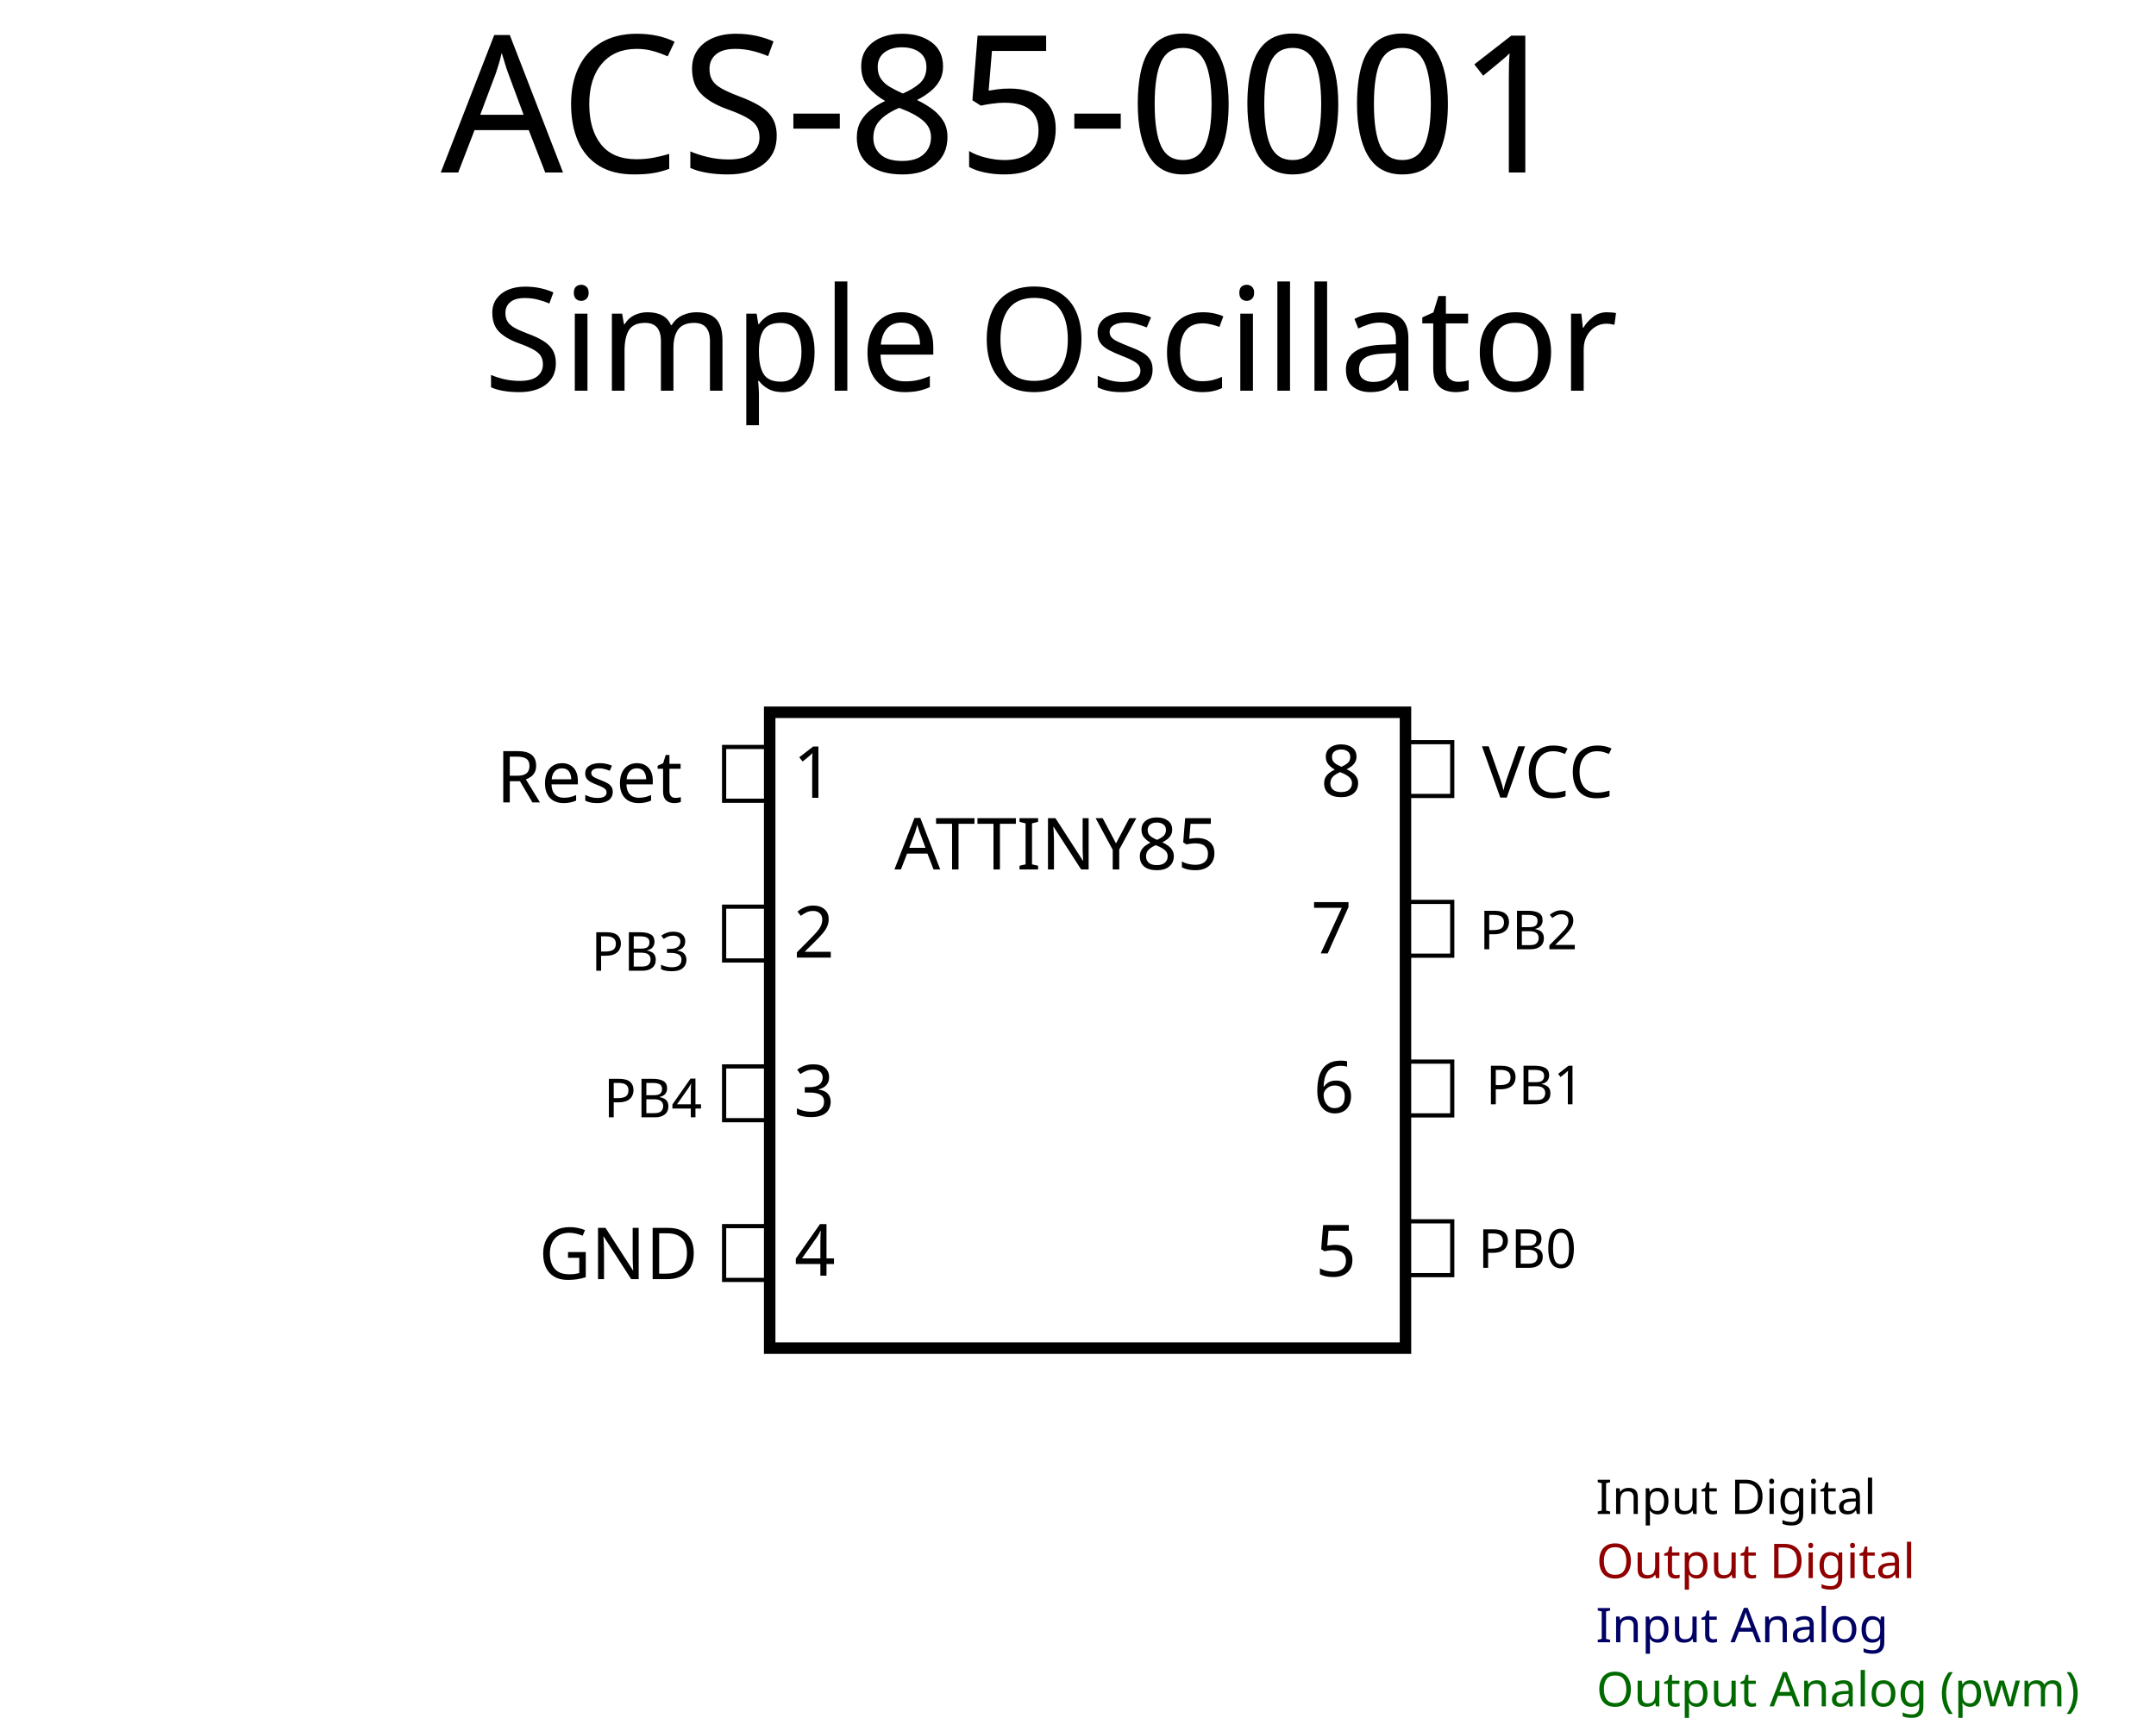
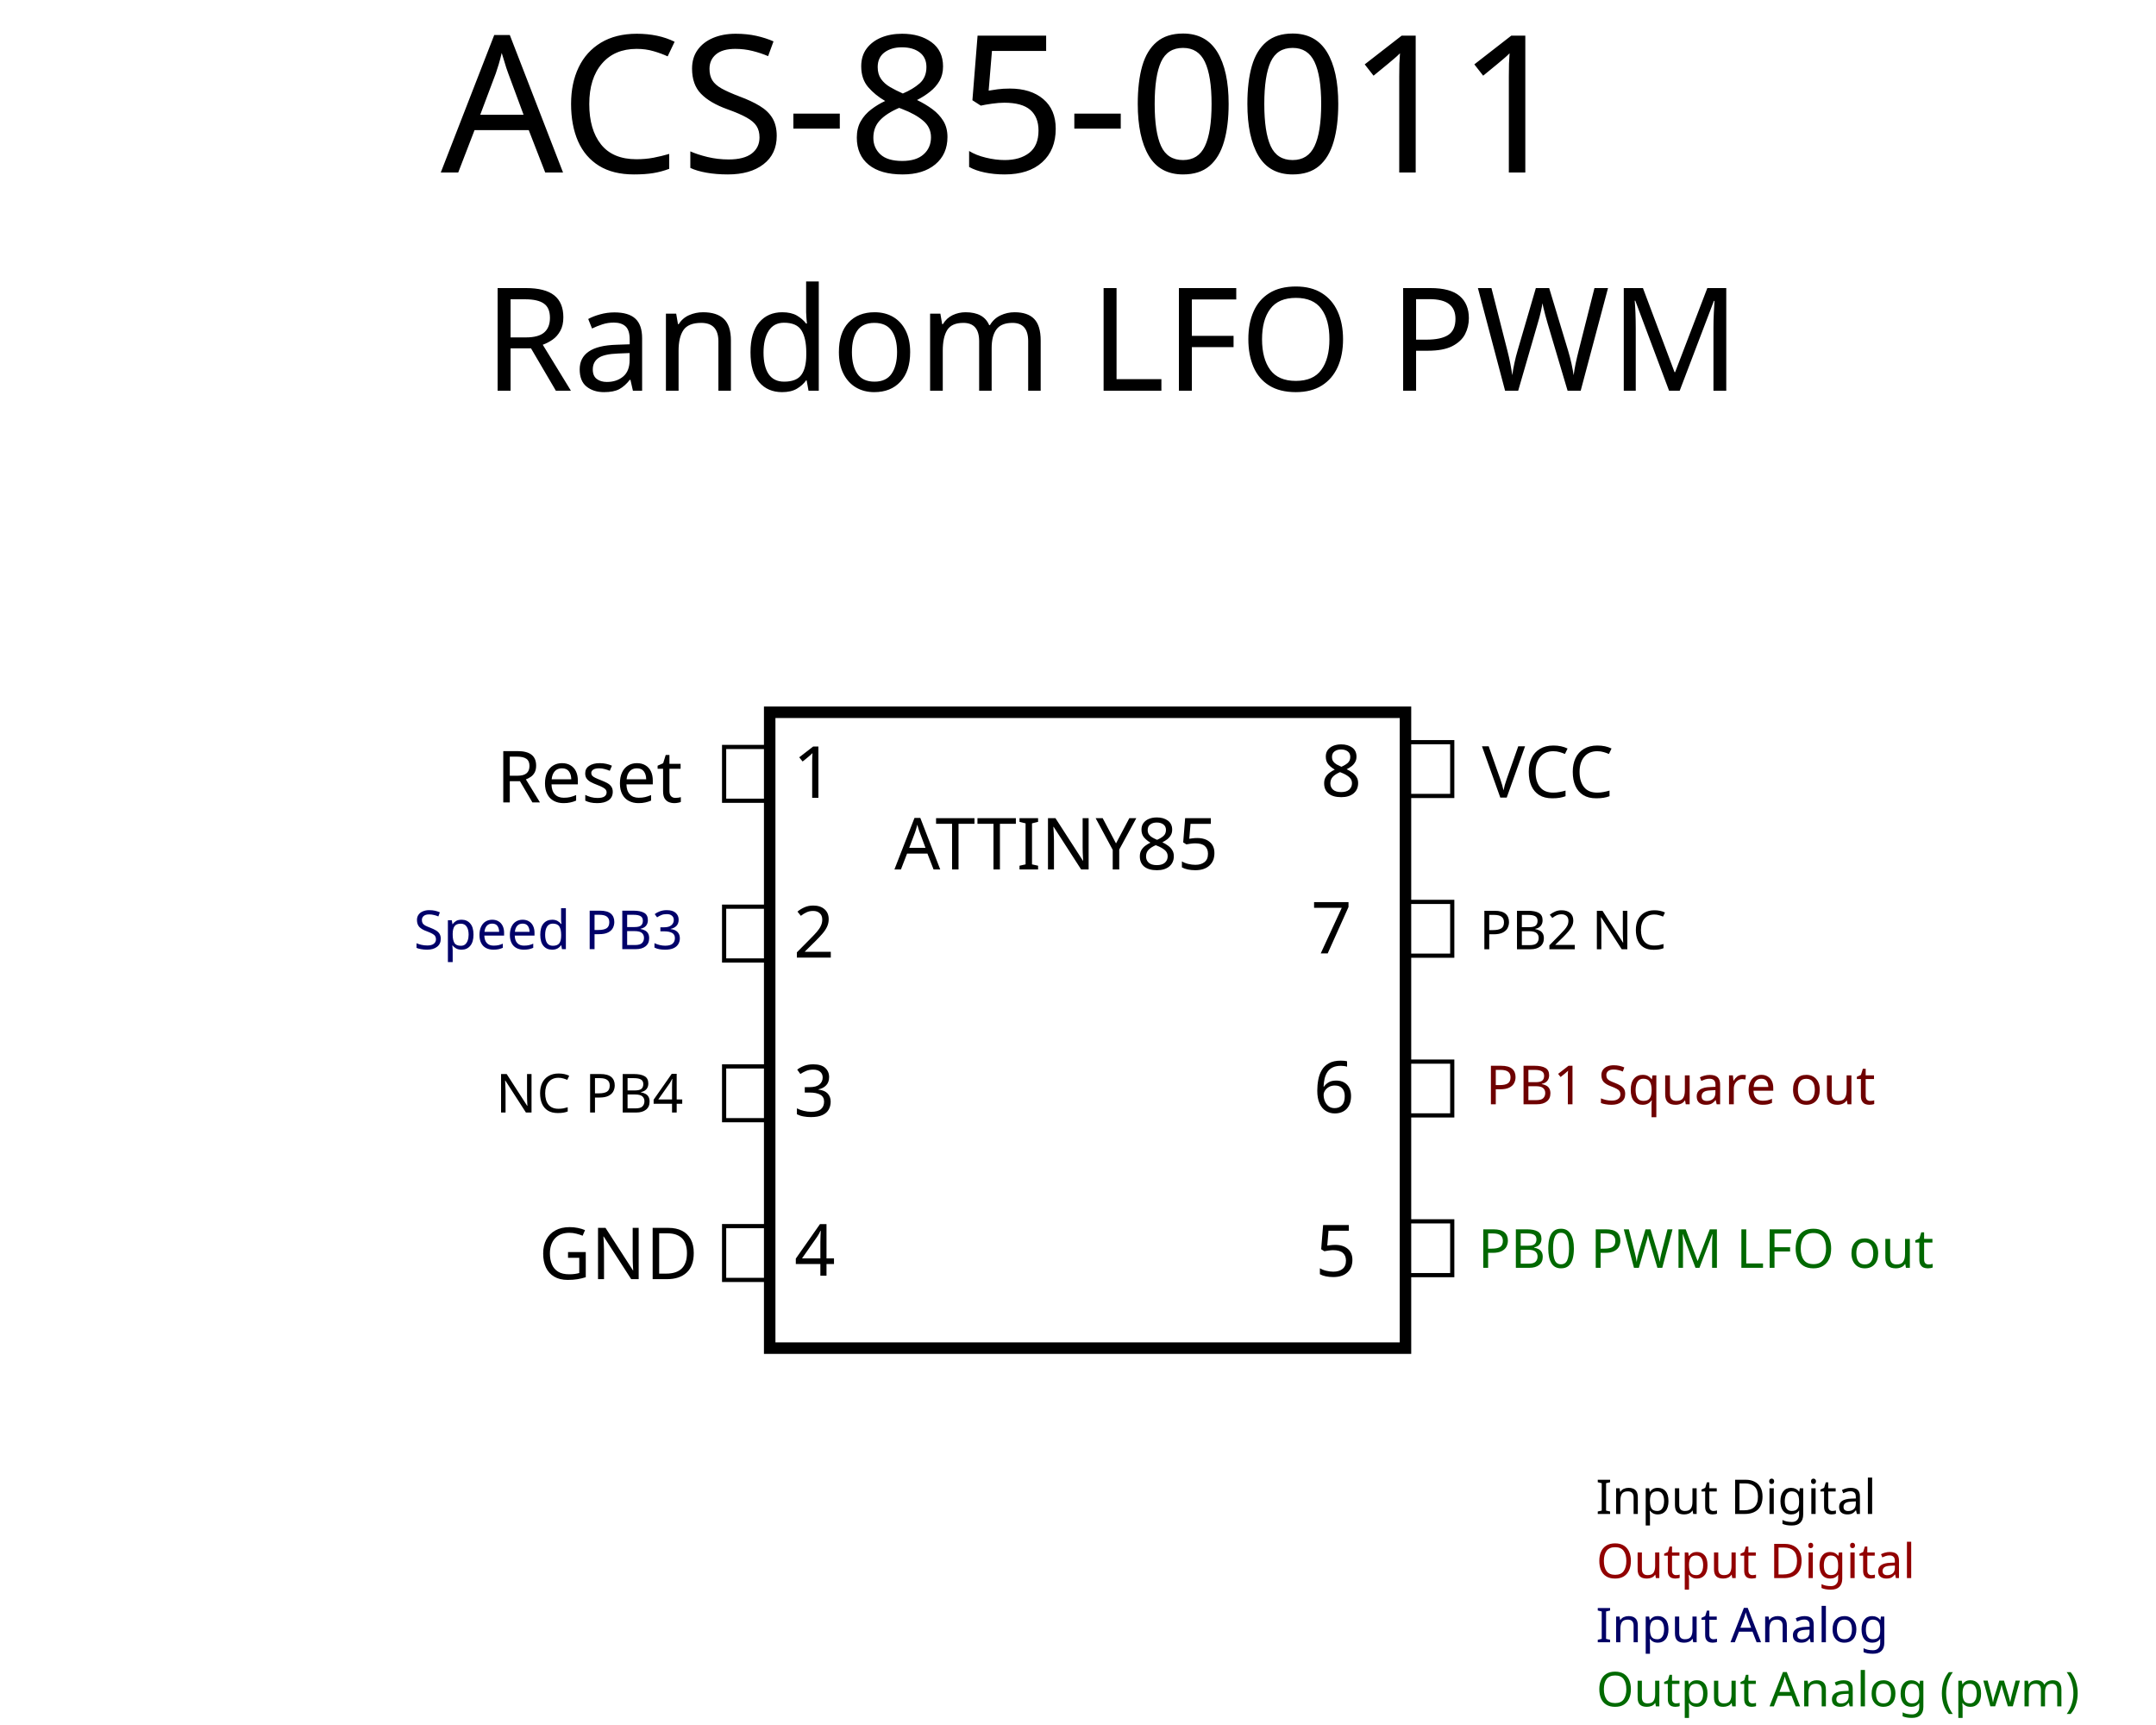
<svg xmlns="http://www.w3.org/2000/svg" width="5in" height="4in" viewBox="0 0 450 360" id="svg2" version="1.1">
  <defs id="defs4" />
  <g id="layer1" transform="translate(0,-692.3622)">
    <rect style="fill:none;fill-rule:evenodd;stroke:#000000;stroke-width:2.398;stroke-linecap:butt;stroke-linejoin:miter;stroke-miterlimit:4;stroke-dasharray:none;stroke-opacity:1" id="rect3344" width="132.702" height="132.702" x="160.649" y="841.011" />
    <text xml:space="preserve" style="font-style:normal;font-weight:normal;font-size:40px;line-height:125%;font-family:sans-serif;letter-spacing:0px;word-spacing:0px;fill:#000000;fill-opacity:1;stroke:none;stroke-width:1px;stroke-linecap:butt;stroke-linejoin:miter;stroke-opacity:1" x="165.49" y="858.862" id="text4146">
      <tspan id="tspan4148" x="165.49" y="858.862" style="font-size:15px">1</tspan>
    </text>
    <text xml:space="preserve" style="font-style:normal;font-weight:normal;font-size:40px;line-height:125%;font-family:sans-serif;letter-spacing:0px;word-spacing:0px;fill:#000000;fill-opacity:1;stroke:none;stroke-width:1px;stroke-linecap:butt;stroke-linejoin:miter;stroke-opacity:1" x="165.607" y="892.206" id="text4146-0">
      <tspan id="tspan4148-1" x="165.607" y="892.206" style="font-size:15px">2</tspan>
    </text>
    <text xml:space="preserve" style="font-style:normal;font-weight:normal;font-size:40px;line-height:125%;font-family:sans-serif;letter-spacing:0px;word-spacing:0px;fill:#000000;fill-opacity:1;stroke:none;stroke-width:1px;stroke-linecap:butt;stroke-linejoin:miter;stroke-opacity:1" x="165.662" y="925.34" id="text4146-7">
      <tspan id="tspan4148-4" x="165.662" y="925.34" style="font-size:15px">3</tspan>
    </text>
    <text xml:space="preserve" style="font-style:normal;font-weight:normal;font-size:40px;line-height:125%;font-family:sans-serif;letter-spacing:0px;word-spacing:0px;fill:#000000;fill-opacity:1;stroke:none;stroke-width:1px;stroke-linecap:butt;stroke-linejoin:miter;stroke-opacity:1" x="165.79" y="958.589" id="text4146-9">
      <tspan id="tspan4148-8" x="165.79" y="958.589" style="font-size:15px">4</tspan>
    </text>
    <text xml:space="preserve" style="font-style:normal;font-weight:normal;font-size:40px;line-height:125%;font-family:sans-serif;letter-spacing:0px;word-spacing:0px;fill:#000000;fill-opacity:1;stroke:none;stroke-width:1px;stroke-linecap:butt;stroke-linejoin:miter;stroke-opacity:1" x="274.556" y="958.723" id="text4146-1">
      <tspan id="tspan4148-2" x="274.556" y="958.723" style="font-size:15px">5</tspan>
    </text>
    <text xml:space="preserve" style="font-style:normal;font-weight:normal;font-size:40px;line-height:125%;font-family:sans-serif;letter-spacing:0px;word-spacing:0px;fill:#000000;fill-opacity:1;stroke:none;stroke-width:1px;stroke-linecap:butt;stroke-linejoin:miter;stroke-opacity:1" x="274.114" y="924.574" id="text4146-2">
      <tspan id="tspan4148-7" x="274.114" y="924.574" style="font-size:15px">6</tspan>
    </text>
    <text xml:space="preserve" style="font-style:normal;font-weight:normal;font-size:40px;line-height:125%;font-family:sans-serif;letter-spacing:0px;word-spacing:0px;fill:#000000;fill-opacity:1;stroke:none;stroke-width:1px;stroke-linecap:butt;stroke-linejoin:miter;stroke-opacity:1" x="273.618" y="891.333" id="text4146-8">
      <tspan id="tspan4148-3" x="273.618" y="891.333" style="font-size:15px">7</tspan>
    </text>
    <text xml:space="preserve" style="font-style:normal;font-weight:normal;font-size:40px;line-height:125%;font-family:sans-serif;letter-spacing:0px;word-spacing:0px;fill:#000000;fill-opacity:1;stroke:none;stroke-width:1px;stroke-linecap:butt;stroke-linejoin:miter;stroke-opacity:1" x="275.64" y="858.569" id="text4146-8-5">
      <tspan id="tspan4148-3-6" x="275.64" y="858.569" style="font-size:15px">8</tspan>
    </text>
    <text xml:space="preserve" style="font-style:normal;font-weight:normal;font-size:40px;line-height:125%;font-family:sans-serif;letter-spacing:0px;word-spacing:0px;fill:#000000;fill-opacity:1;stroke:none;stroke-width:1px;stroke-linecap:butt;stroke-linejoin:miter;stroke-opacity:1" x="92" y="728.362" id="text4262">
-       <tspan id="tspan4264" x="92" y="728.362">ACS-85-0001</tspan>
+       <tspan id="tspan4264" x="92" y="728.362">ACS-85-0011</tspan>
    </text>
    <rect style="fill:none;fill-opacity:1;stroke:#000000;stroke-width:0.875;stroke-miterlimit:4;stroke-dasharray:none;stroke-opacity:1" id="rect4266" width="10.225" height="11.225" x="151.137" y="848.25" />
    <rect style="fill:none;fill-opacity:1;stroke:#000000;stroke-width:0.875;stroke-miterlimit:4;stroke-dasharray:none;stroke-opacity:1" id="rect4266-7-9-4" width="10.225" height="11.225" x="151.137" y="948.25" />
    <rect style="fill:none;fill-opacity:1;stroke:#000000;stroke-width:0.875;stroke-miterlimit:4;stroke-dasharray:none;stroke-opacity:1" id="rect4266-7-9-45" width="10.225" height="11.225" x="151.137" y="914.916" />
    <rect style="fill:none;fill-opacity:1;stroke:#000000;stroke-width:0.875;stroke-miterlimit:4;stroke-dasharray:none;stroke-opacity:1" id="rect4266-7-9-5" width="10.225" height="11.225" x="151.137" y="881.583" />
    <rect style="fill:none;fill-opacity:1;stroke:#000000;stroke-width:0.875;stroke-miterlimit:4;stroke-dasharray:none;stroke-opacity:1" id="rect4266-5" width="10.225" height="11.225" x="292.887" y="847.25" />
    <rect style="fill:none;fill-opacity:1;stroke:#000000;stroke-width:0.875;stroke-miterlimit:4;stroke-dasharray:none;stroke-opacity:1" id="rect4266-7-9-4-4" width="10.225" height="11.225" x="292.887" y="947.25" />
    <rect style="fill:none;fill-opacity:1;stroke:#000000;stroke-width:0.875;stroke-miterlimit:4;stroke-dasharray:none;stroke-opacity:1" id="rect4266-7-9-45-1" width="10.225" height="11.225" x="292.887" y="913.916" />
    <rect style="fill:none;fill-opacity:1;stroke:#000000;stroke-width:0.875;stroke-miterlimit:4;stroke-dasharray:none;stroke-opacity:1" id="rect4266-7-9-5-8" width="10.225" height="11.225" x="292.887" y="880.583" />
    <text xml:space="preserve" style="font-style:normal;font-weight:normal;font-size:40px;line-height:125%;font-family:sans-serif;letter-spacing:0px;word-spacing:0px;fill:#000000;fill-opacity:1;stroke:none;stroke-width:1px;stroke-linecap:butt;stroke-linejoin:miter;stroke-opacity:1" x="186.684" y="873.815" id="text4146-7-22">
      <tspan id="tspan4148-4-3" x="186.684" y="873.815" style="font-size:15px">ATTINY85</tspan>
    </text>
    <text xml:space="preserve" style="font-style:normal;font-weight:normal;font-size:40px;line-height:125%;font-family:sans-serif;letter-spacing:0px;word-spacing:0px;fill:#000000;fill-opacity:1;stroke:none;stroke-width:1px;stroke-linecap:butt;stroke-linejoin:miter;stroke-opacity:1" x="112.45" y="959.315" id="text4146-7-22-4">
      <tspan id="tspan4148-4-3-8" x="112.45" y="959.315" style="font-size:15px">GND</tspan>
    </text>
    <text xml:space="preserve" style="font-style:normal;font-weight:normal;font-size:40px;line-height:125%;font-family:sans-serif;letter-spacing:0px;word-spacing:0px;fill:#000000;fill-opacity:1;stroke:none;stroke-width:1px;stroke-linecap:butt;stroke-linejoin:miter;stroke-opacity:1" x="309.314" y="858.808" id="text4146-7-22-4-9">
      <tspan id="tspan4148-4-3-8-0" x="309.314" y="858.808" style="font-size:15px">VCC</tspan>
    </text>
    <text xml:space="preserve" style="font-style:normal;font-weight:normal;font-size:40px;line-height:125%;font-family:sans-serif;letter-spacing:0px;word-spacing:0px;fill:#000000;fill-opacity:1;stroke:none;stroke-width:1px;stroke-linecap:butt;stroke-linejoin:miter;stroke-opacity:1" x="103.59" y="859.815" id="text4146-7-22-4-9-0">
      <tspan id="tspan4148-4-3-8-0-8" x="103.59" y="859.815" style="font-size:15px">Reset</tspan>
    </text>
    <text xml:space="preserve" style="font-style:normal;font-weight:normal;font-size:40px;line-height:125%;font-family:sans-serif;letter-spacing:0px;word-spacing:0px;fill:#000000;fill-opacity:1;stroke:none;stroke-width:1px;stroke-linecap:butt;stroke-linejoin:miter;stroke-opacity:1" x="310.09" y="922.815" id="text4146-7-22-4-9-2">
-       <tspan id="tspan4148-4-3-8-0-2" x="310.09" y="922.815" style="font-size:11.25px">PB1</tspan>
+       <tspan id="tspan4148-4-3-8-0-2" x="310.09" y="922.815" style="font-size:11.25px;fill:#6e0000;fill-opacity:1">PB1 Square out</tspan>
    </text>
    <text xml:space="preserve" style="font-style:normal;font-weight:normal;font-size:40px;line-height:125%;font-family:sans-serif;letter-spacing:0px;word-spacing:0px;fill:#000000;fill-opacity:1;stroke:none;stroke-width:1px;stroke-linecap:butt;stroke-linejoin:miter;stroke-opacity:1" x="308.494" y="956.949" id="text4146-7-22-4-9-2-4">
-       <tspan id="tspan4148-4-3-8-0-2-5" x="308.494" y="956.949" style="font-size:11.25px">PB0</tspan>
+       <tspan id="tspan4148-4-3-8-0-2-5" x="308.494" y="956.949" style="font-size:11.25px;fill:#006800;fill-opacity:1">PB0 PWM LFO out</tspan>
    </text>
    <text xml:space="preserve" style="font-style:normal;font-weight:normal;font-size:40px;line-height:125%;font-family:sans-serif;letter-spacing:0px;word-spacing:0px;fill:#000000;fill-opacity:1;stroke:none;stroke-width:1px;stroke-linecap:butt;stroke-linejoin:miter;stroke-opacity:1" x="308.722" y="890.466" id="text4146-7-22-4-9-2-7">
-       <tspan id="tspan4148-4-3-8-0-2-2" x="308.722" y="890.466" style="font-size:11.25px">PB2</tspan>
+       <tspan id="tspan4148-4-3-8-0-2-2" x="308.722" y="890.466" style="font-size:11.25px">PB2 NC</tspan>
    </text>
-     <text xml:space="preserve" style="font-style:normal;font-weight:normal;font-size:40px;line-height:125%;font-family:sans-serif;letter-spacing:0px;word-spacing:0px;fill:#000000;fill-opacity:1;stroke:none;stroke-width:1px;stroke-linecap:butt;stroke-linejoin:miter;stroke-opacity:1" x="125.989" y="925.537" id="text4146-7-22-4-9-2-7-7">
-       <tspan id="tspan4148-4-3-8-0-2-2-3" x="125.989" y="925.537" style="font-size:11.25px">PB4</tspan>
+     <text xml:space="preserve" style="font-style:normal;font-weight:normal;font-size:40px;line-height:125%;font-family:sans-serif;letter-spacing:0px;word-spacing:0px;fill:#000000;fill-opacity:1;stroke:none;stroke-width:1px;stroke-linecap:butt;stroke-linejoin:miter;stroke-opacity:1" x="103.489" y="924.537" id="text4146-7-22-4-9-2-7-7">
+       <tspan id="tspan4148-4-3-8-0-2-2-3" x="103.489" y="924.537" style="font-size:11.25px">NC PB4</tspan>
    </text>
    <flowRoot xml:space="preserve" id="flowRoot4541" style="fill:black;stroke:none;stroke-opacity:1;stroke-width:1px;stroke-linejoin:miter;stroke-linecap:butt;fill-opacity:1;font-family:sans-serif;font-style:normal;font-weight:normal;font-size:40px;line-height:125%;letter-spacing:0px;word-spacing:0px">
      <flowRegion id="flowRegion4543">
        <rect id="rect4545" width="28" height="54" x="91.5" y="267.5" />
      </flowRegion>
      <flowPara id="flowPara4547" />
    </flowRoot>
-     <text xml:space="preserve" style="font-style:normal;font-weight:normal;font-size:40px;line-height:125%;font-family:sans-serif;letter-spacing:0px;word-spacing:0px;fill:#000000;fill-opacity:1;stroke:none;stroke-width:1px;stroke-linecap:butt;stroke-linejoin:miter;stroke-opacity:1" x="123.354" y="894.944" id="text4146-7-22-4-9-2-7-7-0-2">
-       <tspan id="tspan4148-4-3-8-0-2-2-3-8-3" x="123.354" y="894.944" style="font-size:11.25px">PB3</tspan>
+     <text xml:space="preserve" style="font-style:normal;font-weight:normal;font-size:40px;line-height:125%;font-family:sans-serif;letter-spacing:0px;word-spacing:0px;fill:#000069;fill-opacity:1;stroke:none;stroke-width:1px;stroke-linecap:butt;stroke-linejoin:miter;stroke-opacity:1;" x="86.354" y="890.444" id="text4146-7-22-4-9-2-7-7-0-2">
+       <tspan id="tspan4148-4-3-8-0-2-2-3-8-3" x="86.354" y="890.444" style="font-size:11.25px;fill:#000069;fill-opacity:1;">Speed PB3</tspan>
    </text>
    <text xml:space="preserve" style="font-style:normal;font-weight:normal;font-size:10px;line-height:125%;font-family:sans-serif;letter-spacing:0px;word-spacing:0px;fill:#910000;fill-opacity:1;stroke:none;stroke-width:1px;stroke-linecap:butt;stroke-linejoin:miter;stroke-opacity:1" x="333.201" y="1021.705" id="text4146-7-22-4-9-2-7-7-0-2-9-5">
      <tspan id="tspan4148-4-3-8-0-2-2-3-8-3-46-5" x="333.201" y="1021.705" style="font-size:10px;fill:#910000;fill-opacity:1">Output Digital</tspan>
    </text>
    <text xml:space="preserve" style="font-style:normal;font-weight:normal;font-size:10px;line-height:125%;font-family:sans-serif;letter-spacing:0px;word-spacing:0px;fill:#000000;fill-opacity:1;stroke:none;stroke-width:1px;stroke-linecap:butt;stroke-linejoin:miter;stroke-opacity:1" x="333.08" y="1008.32" id="text4146-7-22-4-9-2-7-7-0-2-9-5-9">
      <tspan id="tspan4148-4-3-8-0-2-2-3-8-3-46-5-5" x="333.08" y="1008.32" style="font-size:10px">Input Digital</tspan>
    </text>
    <text xml:space="preserve" style="font-style:normal;font-weight:normal;font-size:10px;line-height:125%;font-family:sans-serif;letter-spacing:0px;word-spacing:0px;fill:#000065;fill-opacity:1;stroke:none;stroke-width:1px;stroke-linecap:butt;stroke-linejoin:miter;stroke-opacity:1" x="333.08" y="1035.09" id="text4146-7-22-4-9-2-7-7-0-2-9-5-5">
      <tspan id="tspan4148-4-3-8-0-2-2-3-8-3-46-5-3" x="333.08" y="1035.09" style="font-size:10px;fill:#000065;fill-opacity:1">Input Analog</tspan>
    </text>
    <text xml:space="preserve" style="font-style:normal;font-weight:normal;font-size:10px;line-height:125%;font-family:sans-serif;letter-spacing:0px;word-spacing:0px;fill:#006900;fill-opacity:1;stroke:none;stroke-width:1px;stroke-linecap:butt;stroke-linejoin:miter;stroke-opacity:1" x="333.201" y="1048.474" id="text4146-7-22-4-9-2-7-7-0-2-9-5-5-7">
      <tspan id="tspan4148-4-3-8-0-2-2-3-8-3-46-5-3-6" x="333.201" y="1048.474" style="font-size:10px;fill:#006900;fill-opacity:1">Output Analog (pwm)</tspan>
    </text>
    <text xml:space="preserve" style="font-style:normal;font-weight:normal;font-size:40px;line-height:125%;font-family:sans-serif;letter-spacing:0px;word-spacing:0px;fill:#000000;fill-opacity:1;stroke:none;stroke-width:1px;stroke-linecap:butt;stroke-linejoin:miter;stroke-opacity:1" x="100.957" y="773.903" id="text4262-7">
-       <tspan id="tspan4264-0" x="100.957" y="773.903" style="font-size:30px">Simple Oscillator</tspan>
+       <tspan id="tspan4264-0" x="100.957" y="773.903" style="font-size:30px">Random LFO PWM</tspan>
    </text>
  </g>
</svg>
